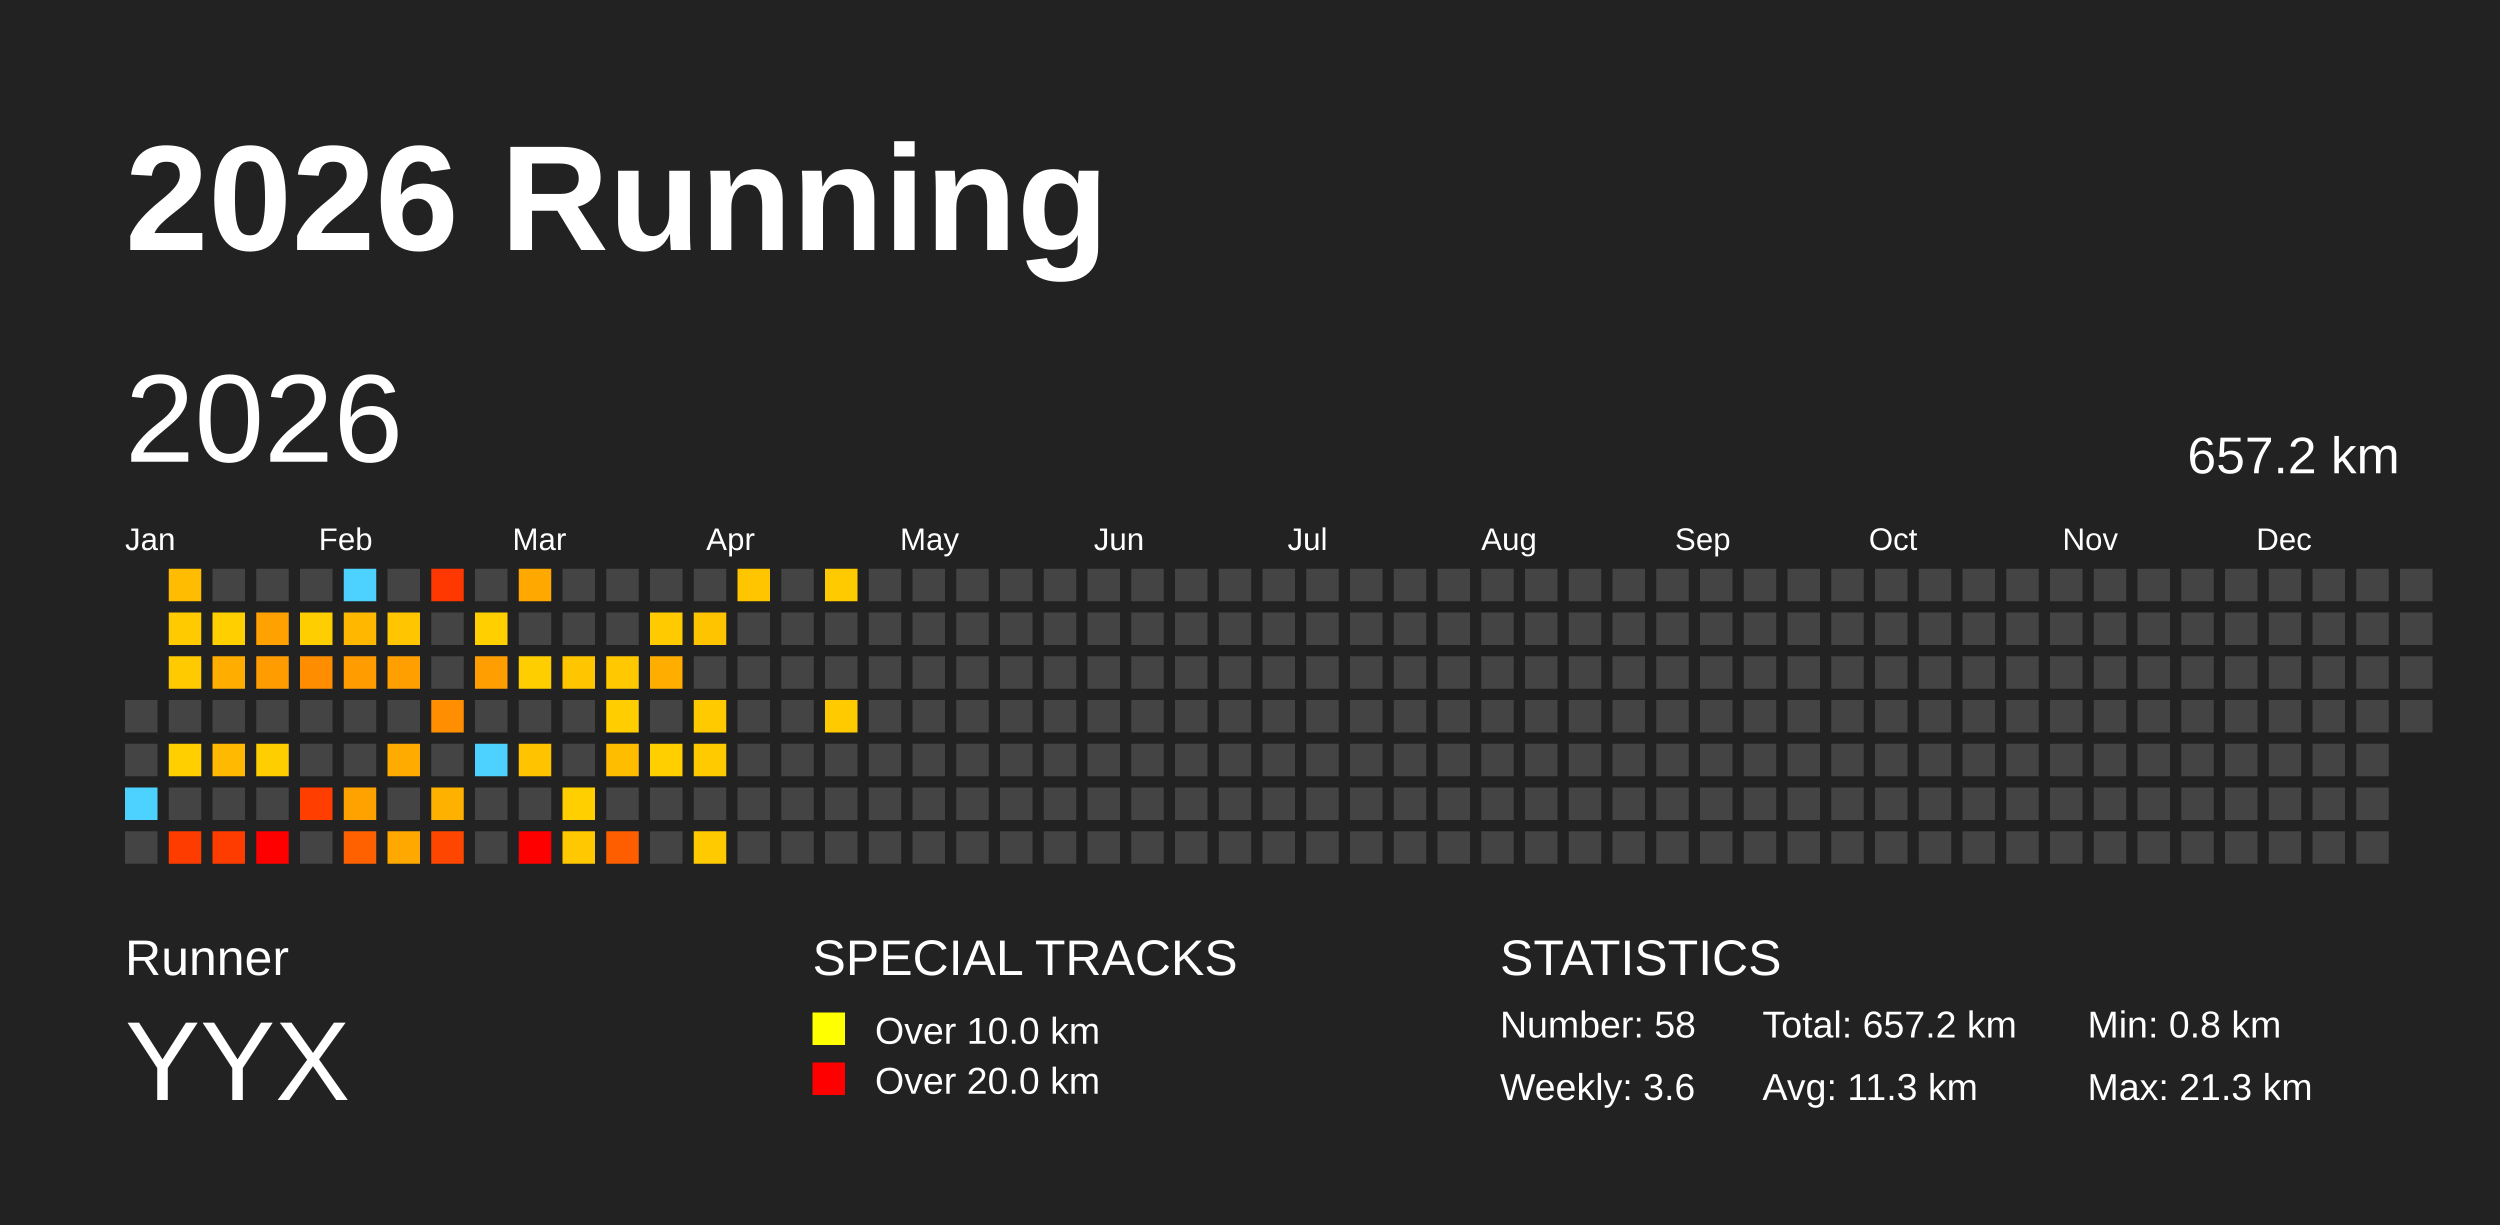
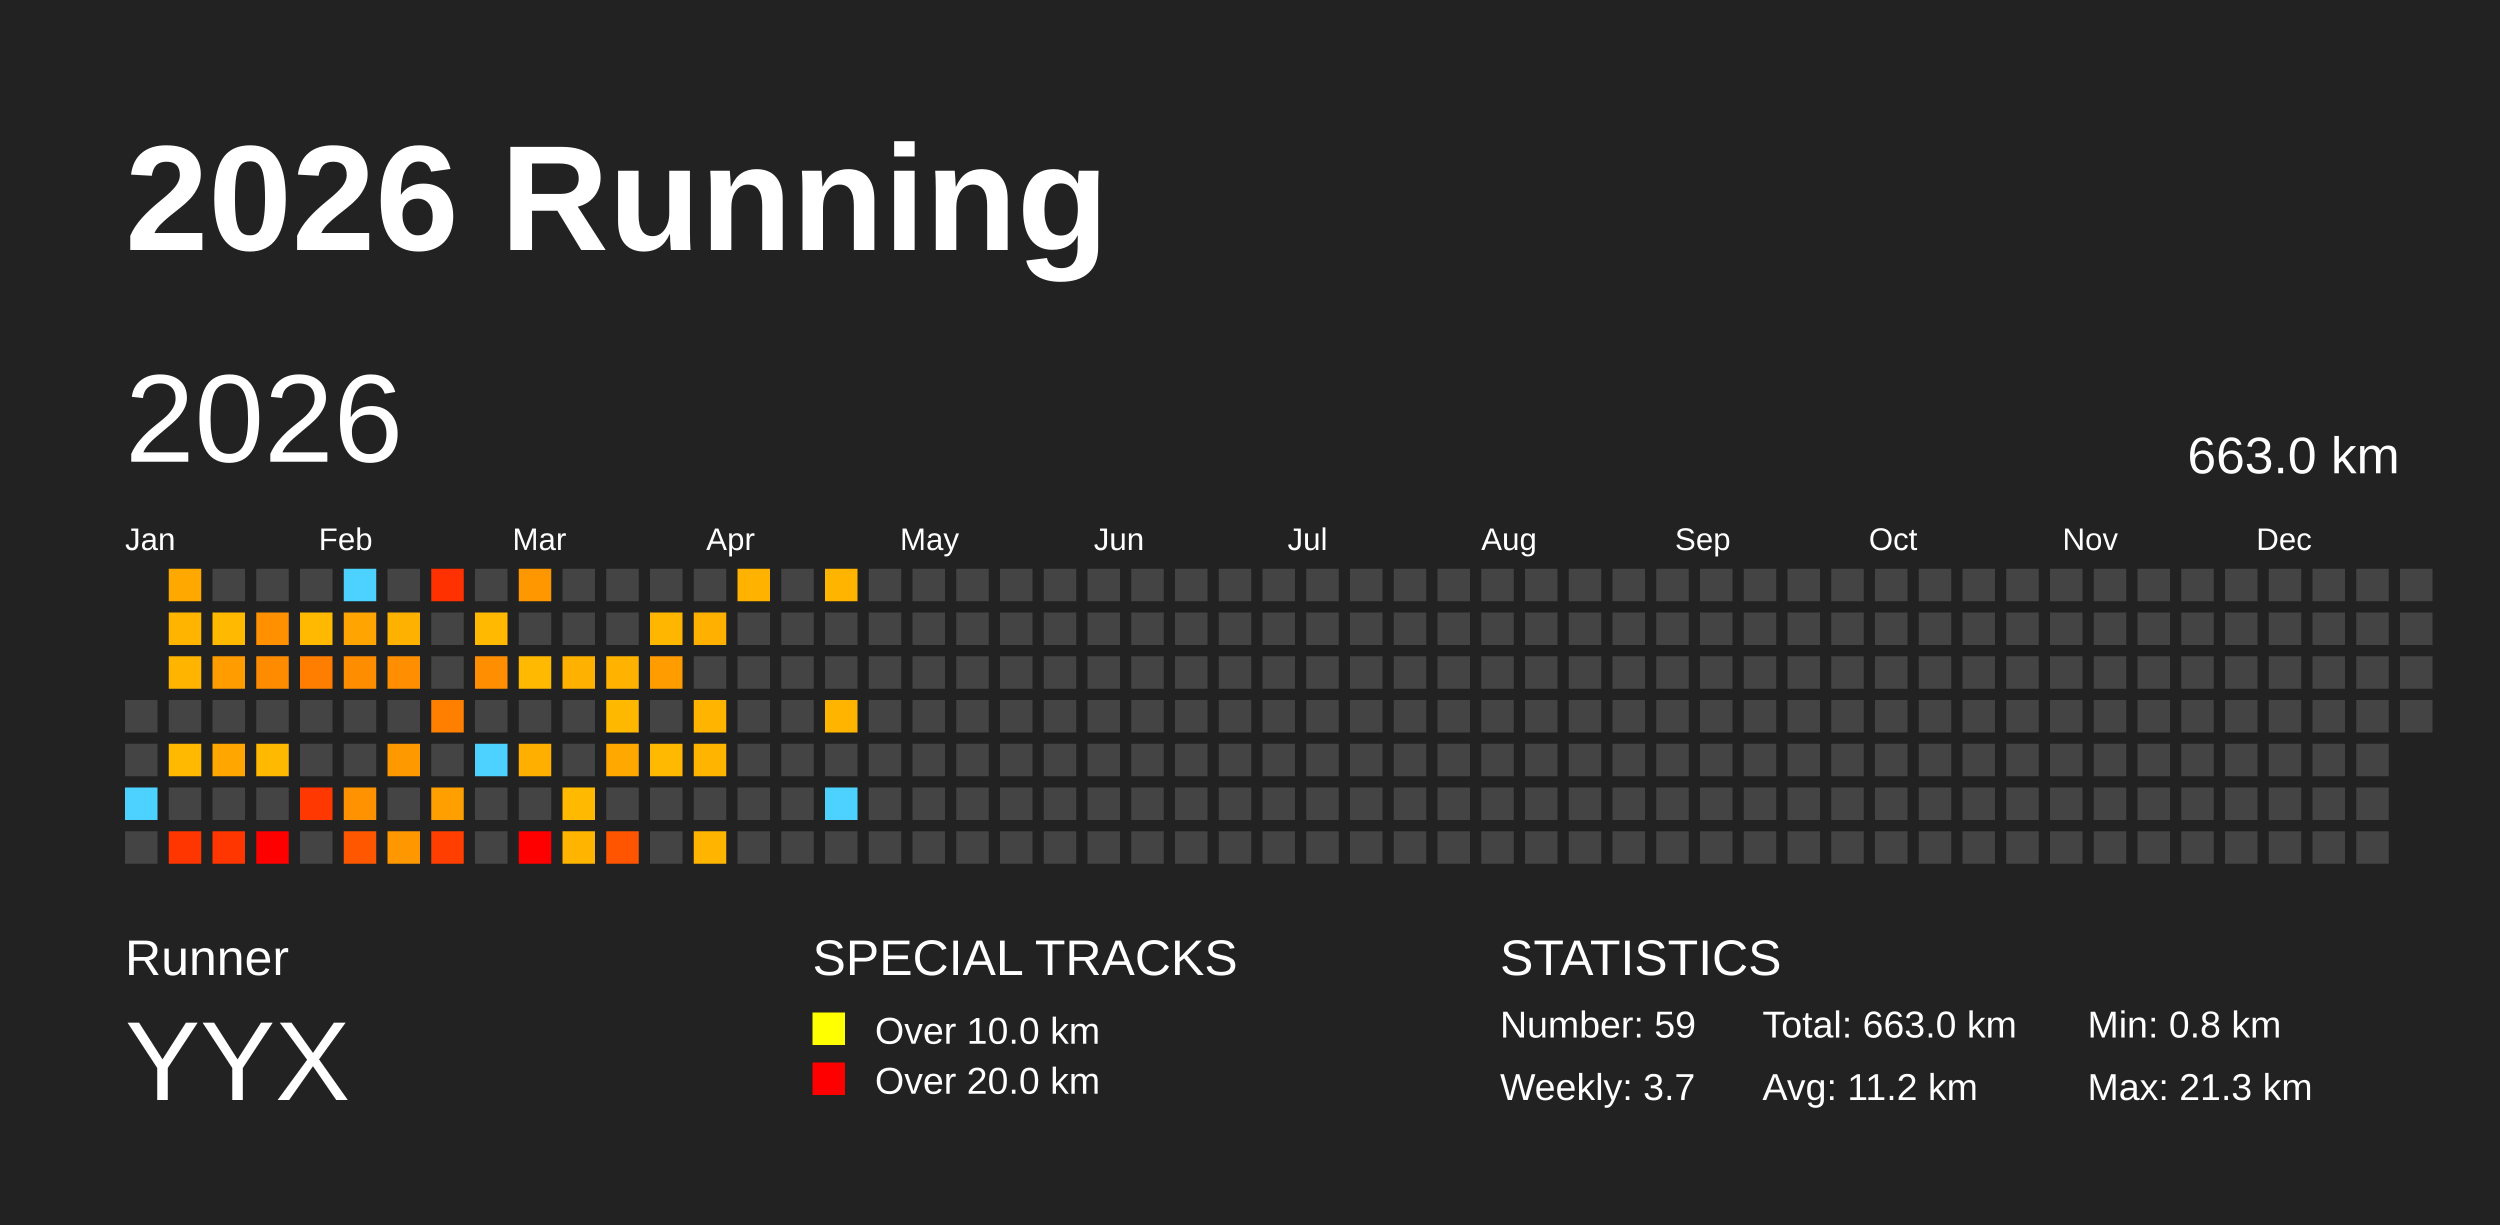
<svg xmlns="http://www.w3.org/2000/svg" baseProfile="full" height="98mm" version="1.1" viewBox="0,0,200,98" width="200mm">
  <defs />
  <rect fill="#222222" height="98" width="200" x="0" y="0" />
  <text fill="#FFFFFF" style="font-size:12px; font-family:Arial; font-weight:bold;" x="10" y="20">2026 Running</text>
  <text fill="#FFFFFF" style="font-size:4px; font-family:Arial" x="10" y="78">Runner</text>
  <text fill="#FFFFFF" style="font-size:9px; font-family:Arial" x="10" y="88">YYX</text>
  <text fill="#FFFFFF" style="font-size:4px; font-family:Arial" x="65" y="78">SPECIAL TRACKS</text>
  <rect fill="yellow" height="2.6" width="2.6" x="65" y="81" />
  <text fill="#FFFFFF" style="font-size:3px; font-family:Arial" x="70" y="83.5">Over 10.0 km</text>
  <rect fill="red" height="2.6" width="2.6" x="65" y="85" />
  <text fill="#FFFFFF" style="font-size:3px; font-family:Arial" x="70" y="87.5">Over 20.0 km</text>
  <text fill="#FFFFFF" style="font-size:4px; font-family:Arial" x="120" y="78">STATISTICS</text>
-   <text fill="#FFFFFF" style="font-size:3px; font-family:Arial" x="120" y="83">Number: 58</text>
-   <text fill="#FFFFFF" style="font-size:3px; font-family:Arial" x="120" y="88">Weekly: 3.6</text>
-   <text fill="#FFFFFF" style="font-size:3px; font-family:Arial" x="141" y="83">Total: 657.2 km</text>
-   <text fill="#FFFFFF" style="font-size:3px; font-family:Arial" x="141" y="88">Avg: 11.3 km</text>
+   <text fill="#FFFFFF" style="font-size:3px; font-family:Arial" x="120" y="83">Number: 59</text>
+   <text fill="#FFFFFF" style="font-size:3px; font-family:Arial" x="120" y="88">Weekly: 3.7</text>
+   <text fill="#FFFFFF" style="font-size:3px; font-family:Arial" x="141" y="83">Total: 663.0 km</text>
+   <text fill="#FFFFFF" style="font-size:3px; font-family:Arial" x="141" y="88">Avg: 11.2 km</text>
  <text fill="#FFFFFF" style="font-size:3px; font-family:Arial" x="167" y="83">Min: 0.8 km</text>
  <text fill="#FFFFFF" style="font-size:3px; font-family:Arial" x="167" y="88">Max: 21.3 km</text>
  <text dominant-baseline="hanging" fill="#FFFFFF" style="font-size:10.0px; font-family:Arial;" x="10" y="30">2026</text>
-   <text dominant-baseline="hanging" fill="#FFFFFF" style="font-size:4.125px; font-family:Arial;" x="175" y="35">657.2 km</text>
+   <text dominant-baseline="hanging" fill="#FFFFFF" style="font-size:4.125px; font-family:Arial;" x="175" y="35">663.0 km</text>
  <text fill="#FFFFFF" style="font-size:2.5px; font-family:Arial" x="10.0" y="44">Jan</text>
  <text fill="#FFFFFF" style="font-size:2.5px; font-family:Arial" x="25.5" y="44">Feb</text>
  <text fill="#FFFFFF" style="font-size:2.5px; font-family:Arial" x="41.0" y="44">Mar</text>
  <text fill="#FFFFFF" style="font-size:2.5px; font-family:Arial" x="56.5" y="44">Apr</text>
  <text fill="#FFFFFF" style="font-size:2.5px; font-family:Arial" x="72.0" y="44">May</text>
  <text fill="#FFFFFF" style="font-size:2.5px; font-family:Arial" x="87.5" y="44">Jun</text>
  <text fill="#FFFFFF" style="font-size:2.5px; font-family:Arial" x="103.0" y="44">Jul</text>
  <text fill="#FFFFFF" style="font-size:2.5px; font-family:Arial" x="118.5" y="44">Aug</text>
  <text fill="#FFFFFF" style="font-size:2.5px; font-family:Arial" x="134.0" y="44">Sep</text>
  <text fill="#FFFFFF" style="font-size:2.5px; font-family:Arial" x="149.5" y="44">Oct</text>
  <text fill="#FFFFFF" style="font-size:2.5px; font-family:Arial" x="165.0" y="44">Nov</text>
  <text fill="#FFFFFF" style="font-size:2.5px; font-family:Arial" x="180.5" y="44">Dec</text>
  <rect fill="#444444" height="2.6" width="2.6" x="10.0" y="56.0" />
  <rect fill="#444444" height="2.6" width="2.6" x="10.0" y="59.5" />
  <rect fill="#4dd2ff" height="2.6" width="2.6" x="10.0" y="63.0" />
  <rect fill="#444444" height="2.6" width="2.6" x="10.0" y="66.5" />
-   <rect fill="#ffbc00" height="2.6" width="2.6" x="13.5" y="45.5" />
-   <rect fill="#ffca00" height="2.6" width="2.6" x="13.5" y="49.0" />
-   <rect fill="#ffca00" height="2.6" width="2.6" x="13.5" y="52.5" />
+   <rect fill="#ffa900" height="2.6" width="2.6" x="13.5" y="45.5" />
+   <rect fill="#ffb500" height="2.6" width="2.6" x="13.5" y="49.0" />
+   <rect fill="#ffb500" height="2.6" width="2.6" x="13.5" y="52.5" />
  <rect fill="#444444" height="2.6" width="2.6" x="13.5" y="56.0" />
-   <rect fill="#ffcf00" height="2.6" width="2.6" x="13.5" y="59.5" />
+   <rect fill="#ffba00" height="2.6" width="2.6" x="13.5" y="59.5" />
  <rect fill="#444444" height="2.6" width="2.6" x="13.5" y="63.0" />
-   <rect fill="#ff3c00" height="2.6" width="2.6" x="13.5" y="66.5" />
+   <rect fill="#ff3600" height="2.6" width="2.6" x="13.5" y="66.5" />
  <rect fill="#444444" height="2.6" width="2.6" x="17.0" y="45.5" />
-   <rect fill="#ffcf00" height="2.6" width="2.6" x="17.0" y="49.0" />
-   <rect fill="#ffae00" height="2.6" width="2.6" x="17.0" y="52.5" />
+   <rect fill="#ffba00" height="2.6" width="2.6" x="17.0" y="49.0" />
+   <rect fill="#ff9c00" height="2.6" width="2.6" x="17.0" y="52.5" />
  <rect fill="#444444" height="2.6" width="2.6" x="17.0" y="56.0" />
-   <rect fill="#ffb900" height="2.6" width="2.6" x="17.0" y="59.5" />
+   <rect fill="#ffa600" height="2.6" width="2.6" x="17.0" y="59.5" />
  <rect fill="#444444" height="2.6" width="2.6" x="17.0" y="63.0" />
-   <rect fill="#ff3c00" height="2.6" width="2.6" x="17.0" y="66.5" />
+   <rect fill="#ff3600" height="2.6" width="2.6" x="17.0" y="66.5" />
  <rect fill="#444444" height="2.6" width="2.6" x="20.5" y="45.5" />
-   <rect fill="#ffa100" height="2.6" width="2.6" x="20.5" y="49.0" />
-   <rect fill="#ff9c00" height="2.6" width="2.6" x="20.5" y="52.5" />
+   <rect fill="#ff9000" height="2.6" width="2.6" x="20.5" y="49.0" />
+   <rect fill="#ff8c00" height="2.6" width="2.6" x="20.5" y="52.5" />
  <rect fill="#444444" height="2.6" width="2.6" x="20.5" y="56.0" />
-   <rect fill="#ffce00" height="2.6" width="2.6" x="20.5" y="59.5" />
+   <rect fill="#ffb900" height="2.6" width="2.6" x="20.5" y="59.5" />
  <rect fill="#444444" height="2.6" width="2.6" x="20.5" y="63.0" />
  <rect fill="red" height="2.6" width="2.6" x="20.5" y="66.5" />
  <rect fill="#444444" height="2.6" width="2.6" x="24.0" y="45.5" />
-   <rect fill="#ffce00" height="2.6" width="2.6" x="24.0" y="49.0" />
-   <rect fill="#ff8d00" height="2.6" width="2.6" x="24.0" y="52.5" />
+   <rect fill="#ffb900" height="2.6" width="2.6" x="24.0" y="49.0" />
+   <rect fill="#ff7e00" height="2.6" width="2.6" x="24.0" y="52.5" />
  <rect fill="#444444" height="2.6" width="2.6" x="24.0" y="56.0" />
  <rect fill="#444444" height="2.6" width="2.6" x="24.0" y="59.5" />
-   <rect fill="#ff3e00" height="2.6" width="2.6" x="24.0" y="63.0" />
+   <rect fill="#ff3700" height="2.6" width="2.6" x="24.0" y="63.0" />
  <rect fill="#444444" height="2.6" width="2.6" x="24.0" y="66.5" />
  <rect fill="#4dd2ff" height="2.6" width="2.6" x="27.5" y="45.5" />
-   <rect fill="#ffb700" height="2.6" width="2.6" x="27.5" y="49.0" />
-   <rect fill="#ff9d00" height="2.6" width="2.6" x="27.5" y="52.5" />
+   <rect fill="#ffa400" height="2.6" width="2.6" x="27.5" y="49.0" />
+   <rect fill="#ff8d00" height="2.6" width="2.6" x="27.5" y="52.5" />
  <rect fill="#444444" height="2.6" width="2.6" x="27.5" y="56.0" />
  <rect fill="#444444" height="2.6" width="2.6" x="27.5" y="59.5" />
-   <rect fill="#ffa200" height="2.6" width="2.6" x="27.5" y="63.0" />
-   <rect fill="#ff6100" height="2.6" width="2.6" x="27.5" y="66.5" />
+   <rect fill="#ff9200" height="2.6" width="2.6" x="27.5" y="63.0" />
+   <rect fill="#ff5700" height="2.6" width="2.6" x="27.5" y="66.5" />
  <rect fill="#444444" height="2.6" width="2.6" x="31.0" y="45.5" />
-   <rect fill="#ffc500" height="2.6" width="2.6" x="31.0" y="49.0" />
-   <rect fill="#ff9f00" height="2.6" width="2.6" x="31.0" y="52.5" />
+   <rect fill="#ffb100" height="2.6" width="2.6" x="31.0" y="49.0" />
+   <rect fill="#ff8e00" height="2.6" width="2.6" x="31.0" y="52.5" />
  <rect fill="#444444" height="2.6" width="2.6" x="31.0" y="56.0" />
-   <rect fill="#ffab00" height="2.6" width="2.6" x="31.0" y="59.5" />
+   <rect fill="#ff9900" height="2.6" width="2.6" x="31.0" y="59.5" />
  <rect fill="#444444" height="2.6" width="2.6" x="31.0" y="63.0" />
-   <rect fill="#ffa900" height="2.6" width="2.6" x="31.0" y="66.5" />
-   <rect fill="#ff3700" height="2.6" width="2.6" x="34.5" y="45.5" />
+   <rect fill="#ff9700" height="2.6" width="2.6" x="31.0" y="66.5" />
+   <rect fill="#ff3100" height="2.6" width="2.6" x="34.5" y="45.5" />
  <rect fill="#444444" height="2.6" width="2.6" x="34.5" y="49.0" />
  <rect fill="#444444" height="2.6" width="2.6" x="34.5" y="52.5" />
-   <rect fill="#ff8e00" height="2.6" width="2.6" x="34.5" y="56.0" />
+   <rect fill="#ff7f00" height="2.6" width="2.6" x="34.5" y="56.0" />
  <rect fill="#444444" height="2.6" width="2.6" x="34.5" y="59.5" />
-   <rect fill="#ffb100" height="2.6" width="2.6" x="34.5" y="63.0" />
-   <rect fill="#ff4600" height="2.6" width="2.6" x="34.5" y="66.5" />
+   <rect fill="#ff9f00" height="2.6" width="2.6" x="34.5" y="63.0" />
+   <rect fill="#ff3e00" height="2.6" width="2.6" x="34.5" y="66.5" />
  <rect fill="#444444" height="2.6" width="2.6" x="38.0" y="45.5" />
-   <rect fill="#ffcf00" height="2.6" width="2.6" x="38.0" y="49.0" />
-   <rect fill="#ff9e00" height="2.6" width="2.6" x="38.0" y="52.5" />
+   <rect fill="#ffb900" height="2.6" width="2.6" x="38.0" y="49.0" />
+   <rect fill="#ff8e00" height="2.6" width="2.6" x="38.0" y="52.5" />
  <rect fill="#444444" height="2.6" width="2.6" x="38.0" y="56.0" />
  <rect fill="#4dd2ff" height="2.6" width="2.6" x="38.0" y="59.5" />
  <rect fill="#444444" height="2.6" width="2.6" x="38.0" y="63.0" />
  <rect fill="#444444" height="2.6" width="2.6" x="38.0" y="66.5" />
-   <rect fill="#ffa800" height="2.6" width="2.6" x="41.5" y="45.5" />
+   <rect fill="#ff9700" height="2.6" width="2.6" x="41.5" y="45.5" />
  <rect fill="#444444" height="2.6" width="2.6" x="41.5" y="49.0" />
-   <rect fill="#ffce00" height="2.6" width="2.6" x="41.5" y="52.5" />
+   <rect fill="#ffb900" height="2.6" width="2.6" x="41.5" y="52.5" />
  <rect fill="#444444" height="2.6" width="2.6" x="41.5" y="56.0" />
-   <rect fill="#ffc300" height="2.6" width="2.6" x="41.5" y="59.5" />
+   <rect fill="#ffaf00" height="2.6" width="2.6" x="41.5" y="59.5" />
  <rect fill="#444444" height="2.6" width="2.6" x="41.5" y="63.0" />
  <rect fill="red" height="2.6" width="2.6" x="41.5" y="66.5" />
  <rect fill="#444444" height="2.6" width="2.6" x="45.0" y="45.5" />
  <rect fill="#444444" height="2.6" width="2.6" x="45.0" y="49.0" />
-   <rect fill="#ffc600" height="2.6" width="2.6" x="45.0" y="52.5" />
+   <rect fill="#ffb100" height="2.6" width="2.6" x="45.0" y="52.5" />
  <rect fill="#444444" height="2.6" width="2.6" x="45.0" y="56.0" />
  <rect fill="#444444" height="2.6" width="2.6" x="45.0" y="59.5" />
-   <rect fill="#ffcf00" height="2.6" width="2.6" x="45.0" y="63.0" />
-   <rect fill="#ffc800" height="2.6" width="2.6" x="45.0" y="66.5" />
+   <rect fill="#ffba00" height="2.6" width="2.6" x="45.0" y="63.0" />
+   <rect fill="#ffb400" height="2.6" width="2.6" x="45.0" y="66.5" />
  <rect fill="#444444" height="2.6" width="2.6" x="48.5" y="45.5" />
  <rect fill="#444444" height="2.6" width="2.6" x="48.5" y="49.0" />
-   <rect fill="#ffc800" height="2.6" width="2.6" x="48.5" y="52.5" />
-   <rect fill="#ffcd00" height="2.6" width="2.6" x="48.5" y="56.0" />
-   <rect fill="#ffbd00" height="2.6" width="2.6" x="48.5" y="59.5" />
+   <rect fill="#ffb300" height="2.6" width="2.6" x="48.5" y="52.5" />
+   <rect fill="#ffb800" height="2.6" width="2.6" x="48.5" y="56.0" />
+   <rect fill="#ffa900" height="2.6" width="2.6" x="48.5" y="59.5" />
  <rect fill="#444444" height="2.6" width="2.6" x="48.5" y="63.0" />
-   <rect fill="#ff5e00" height="2.6" width="2.6" x="48.5" y="66.5" />
+   <rect fill="#ff5500" height="2.6" width="2.6" x="48.5" y="66.5" />
  <rect fill="#444444" height="2.6" width="2.6" x="52.0" y="45.5" />
-   <rect fill="#ffcb00" height="2.6" width="2.6" x="52.0" y="49.0" />
-   <rect fill="#ffae00" height="2.6" width="2.6" x="52.0" y="52.5" />
+   <rect fill="#ffb600" height="2.6" width="2.6" x="52.0" y="49.0" />
+   <rect fill="#ff9c00" height="2.6" width="2.6" x="52.0" y="52.5" />
  <rect fill="#444444" height="2.6" width="2.6" x="52.0" y="56.0" />
-   <rect fill="#ffcf00" height="2.6" width="2.6" x="52.0" y="59.5" />
+   <rect fill="#ffb900" height="2.6" width="2.6" x="52.0" y="59.5" />
  <rect fill="#444444" height="2.6" width="2.6" x="52.0" y="63.0" />
  <rect fill="#444444" height="2.6" width="2.6" x="52.0" y="66.5" />
  <rect fill="#444444" height="2.6" width="2.6" x="55.5" y="45.5" />
-   <rect fill="#ffc400" height="2.6" width="2.6" x="55.5" y="49.0" />
+   <rect fill="#ffb000" height="2.6" width="2.6" x="55.5" y="49.0" />
  <rect fill="#444444" height="2.6" width="2.6" x="55.5" y="52.5" />
-   <rect fill="#ffca00" height="2.6" width="2.6" x="55.5" y="56.0" />
-   <rect fill="#ffca00" height="2.6" width="2.6" x="55.5" y="59.5" />
+   <rect fill="#ffb500" height="2.6" width="2.6" x="55.5" y="56.0" />
+   <rect fill="#ffb500" height="2.6" width="2.6" x="55.5" y="59.5" />
  <rect fill="#444444" height="2.6" width="2.6" x="55.5" y="63.0" />
-   <rect fill="#ffca00" height="2.6" width="2.6" x="55.5" y="66.5" />
-   <rect fill="#ffc600" height="2.6" width="2.6" x="59.0" y="45.5" />
+   <rect fill="#ffb500" height="2.6" width="2.6" x="55.5" y="66.5" />
+   <rect fill="#ffb200" height="2.6" width="2.6" x="59.0" y="45.5" />
  <rect fill="#444444" height="2.6" width="2.6" x="59.0" y="49.0" />
  <rect fill="#444444" height="2.6" width="2.6" x="59.0" y="52.5" />
  <rect fill="#444444" height="2.6" width="2.6" x="59.0" y="56.0" />
  <rect fill="#444444" height="2.6" width="2.6" x="59.0" y="59.5" />
  <rect fill="#444444" height="2.6" width="2.6" x="59.0" y="63.0" />
  <rect fill="#444444" height="2.6" width="2.6" x="59.0" y="66.5" />
  <rect fill="#444444" height="2.6" width="2.6" x="62.5" y="45.5" />
  <rect fill="#444444" height="2.6" width="2.6" x="62.5" y="49.0" />
  <rect fill="#444444" height="2.6" width="2.6" x="62.5" y="52.5" />
  <rect fill="#444444" height="2.6" width="2.6" x="62.5" y="56.0" />
  <rect fill="#444444" height="2.6" width="2.6" x="62.5" y="59.5" />
  <rect fill="#444444" height="2.6" width="2.6" x="62.5" y="63.0" />
  <rect fill="#444444" height="2.6" width="2.6" x="62.5" y="66.5" />
-   <rect fill="#ffca00" height="2.6" width="2.6" x="66.0" y="45.5" />
+   <rect fill="#ffb500" height="2.6" width="2.6" x="66.0" y="45.5" />
  <rect fill="#444444" height="2.6" width="2.6" x="66.0" y="49.0" />
  <rect fill="#444444" height="2.6" width="2.6" x="66.0" y="52.5" />
-   <rect fill="#ffca00" height="2.6" width="2.6" x="66.0" y="56.0" />
+   <rect fill="#ffb500" height="2.6" width="2.6" x="66.0" y="56.0" />
  <rect fill="#444444" height="2.6" width="2.6" x="66.0" y="59.5" />
-   <rect fill="#444444" height="2.6" width="2.6" x="66.0" y="63.0" />
+   <rect fill="#4dd2ff" height="2.6" width="2.6" x="66.0" y="63.0" />
  <rect fill="#444444" height="2.6" width="2.6" x="66.0" y="66.5" />
  <rect fill="#444444" height="2.6" width="2.6" x="69.5" y="45.5" />
  <rect fill="#444444" height="2.6" width="2.6" x="69.5" y="49.0" />
  <rect fill="#444444" height="2.6" width="2.6" x="69.5" y="52.5" />
  <rect fill="#444444" height="2.6" width="2.6" x="69.5" y="56.0" />
  <rect fill="#444444" height="2.6" width="2.6" x="69.5" y="59.5" />
  <rect fill="#444444" height="2.6" width="2.6" x="69.5" y="63.0" />
  <rect fill="#444444" height="2.6" width="2.6" x="69.5" y="66.5" />
  <rect fill="#444444" height="2.6" width="2.6" x="73.0" y="45.5" />
  <rect fill="#444444" height="2.6" width="2.6" x="73.0" y="49.0" />
  <rect fill="#444444" height="2.6" width="2.6" x="73.0" y="52.5" />
  <rect fill="#444444" height="2.6" width="2.6" x="73.0" y="56.0" />
  <rect fill="#444444" height="2.6" width="2.6" x="73.0" y="59.5" />
  <rect fill="#444444" height="2.6" width="2.6" x="73.0" y="63.0" />
  <rect fill="#444444" height="2.6" width="2.6" x="73.0" y="66.5" />
  <rect fill="#444444" height="2.6" width="2.6" x="76.5" y="45.5" />
  <rect fill="#444444" height="2.6" width="2.6" x="76.5" y="49.0" />
  <rect fill="#444444" height="2.6" width="2.6" x="76.5" y="52.5" />
  <rect fill="#444444" height="2.6" width="2.6" x="76.5" y="56.0" />
  <rect fill="#444444" height="2.6" width="2.6" x="76.5" y="59.5" />
  <rect fill="#444444" height="2.6" width="2.6" x="76.5" y="63.0" />
  <rect fill="#444444" height="2.6" width="2.6" x="76.5" y="66.5" />
  <rect fill="#444444" height="2.6" width="2.6" x="80.0" y="45.5" />
  <rect fill="#444444" height="2.6" width="2.6" x="80.0" y="49.0" />
  <rect fill="#444444" height="2.6" width="2.6" x="80.0" y="52.5" />
  <rect fill="#444444" height="2.6" width="2.6" x="80.0" y="56.0" />
  <rect fill="#444444" height="2.6" width="2.6" x="80.0" y="59.5" />
  <rect fill="#444444" height="2.6" width="2.6" x="80.0" y="63.0" />
  <rect fill="#444444" height="2.6" width="2.6" x="80.0" y="66.5" />
  <rect fill="#444444" height="2.6" width="2.6" x="83.5" y="45.5" />
  <rect fill="#444444" height="2.6" width="2.6" x="83.5" y="49.0" />
  <rect fill="#444444" height="2.6" width="2.6" x="83.5" y="52.5" />
  <rect fill="#444444" height="2.6" width="2.6" x="83.5" y="56.0" />
  <rect fill="#444444" height="2.6" width="2.6" x="83.5" y="59.5" />
  <rect fill="#444444" height="2.6" width="2.6" x="83.5" y="63.0" />
  <rect fill="#444444" height="2.6" width="2.6" x="83.5" y="66.5" />
  <rect fill="#444444" height="2.6" width="2.6" x="87.0" y="45.5" />
  <rect fill="#444444" height="2.6" width="2.6" x="87.0" y="49.0" />
  <rect fill="#444444" height="2.6" width="2.6" x="87.0" y="52.5" />
  <rect fill="#444444" height="2.6" width="2.6" x="87.0" y="56.0" />
  <rect fill="#444444" height="2.6" width="2.6" x="87.0" y="59.5" />
  <rect fill="#444444" height="2.6" width="2.6" x="87.0" y="63.0" />
  <rect fill="#444444" height="2.6" width="2.6" x="87.0" y="66.5" />
  <rect fill="#444444" height="2.6" width="2.6" x="90.5" y="45.5" />
  <rect fill="#444444" height="2.6" width="2.6" x="90.5" y="49.0" />
  <rect fill="#444444" height="2.6" width="2.6" x="90.5" y="52.5" />
  <rect fill="#444444" height="2.6" width="2.6" x="90.5" y="56.0" />
  <rect fill="#444444" height="2.6" width="2.6" x="90.5" y="59.5" />
  <rect fill="#444444" height="2.6" width="2.6" x="90.5" y="63.0" />
  <rect fill="#444444" height="2.6" width="2.6" x="90.5" y="66.5" />
  <rect fill="#444444" height="2.6" width="2.6" x="94.0" y="45.5" />
  <rect fill="#444444" height="2.6" width="2.6" x="94.0" y="49.0" />
  <rect fill="#444444" height="2.6" width="2.6" x="94.0" y="52.5" />
  <rect fill="#444444" height="2.6" width="2.6" x="94.0" y="56.0" />
  <rect fill="#444444" height="2.6" width="2.6" x="94.0" y="59.5" />
  <rect fill="#444444" height="2.6" width="2.6" x="94.0" y="63.0" />
  <rect fill="#444444" height="2.6" width="2.6" x="94.0" y="66.5" />
  <rect fill="#444444" height="2.6" width="2.6" x="97.5" y="45.5" />
  <rect fill="#444444" height="2.6" width="2.6" x="97.5" y="49.0" />
  <rect fill="#444444" height="2.6" width="2.6" x="97.5" y="52.5" />
  <rect fill="#444444" height="2.6" width="2.6" x="97.5" y="56.0" />
  <rect fill="#444444" height="2.6" width="2.6" x="97.5" y="59.5" />
  <rect fill="#444444" height="2.6" width="2.6" x="97.5" y="63.0" />
  <rect fill="#444444" height="2.6" width="2.6" x="97.5" y="66.5" />
  <rect fill="#444444" height="2.6" width="2.6" x="101.0" y="45.5" />
  <rect fill="#444444" height="2.6" width="2.6" x="101.0" y="49.0" />
  <rect fill="#444444" height="2.6" width="2.6" x="101.0" y="52.5" />
  <rect fill="#444444" height="2.6" width="2.6" x="101.0" y="56.0" />
  <rect fill="#444444" height="2.6" width="2.6" x="101.0" y="59.5" />
  <rect fill="#444444" height="2.6" width="2.6" x="101.0" y="63.0" />
  <rect fill="#444444" height="2.6" width="2.6" x="101.0" y="66.5" />
  <rect fill="#444444" height="2.6" width="2.6" x="104.5" y="45.5" />
  <rect fill="#444444" height="2.6" width="2.6" x="104.5" y="49.0" />
  <rect fill="#444444" height="2.6" width="2.6" x="104.5" y="52.5" />
  <rect fill="#444444" height="2.6" width="2.6" x="104.5" y="56.0" />
  <rect fill="#444444" height="2.6" width="2.6" x="104.5" y="59.5" />
  <rect fill="#444444" height="2.6" width="2.6" x="104.5" y="63.0" />
  <rect fill="#444444" height="2.6" width="2.6" x="104.5" y="66.5" />
  <rect fill="#444444" height="2.6" width="2.6" x="108.0" y="45.5" />
  <rect fill="#444444" height="2.6" width="2.6" x="108.0" y="49.0" />
  <rect fill="#444444" height="2.6" width="2.6" x="108.0" y="52.5" />
  <rect fill="#444444" height="2.6" width="2.6" x="108.0" y="56.0" />
  <rect fill="#444444" height="2.6" width="2.6" x="108.0" y="59.5" />
  <rect fill="#444444" height="2.6" width="2.6" x="108.0" y="63.0" />
  <rect fill="#444444" height="2.6" width="2.6" x="108.0" y="66.5" />
  <rect fill="#444444" height="2.6" width="2.6" x="111.5" y="45.5" />
  <rect fill="#444444" height="2.6" width="2.6" x="111.5" y="49.0" />
  <rect fill="#444444" height="2.6" width="2.6" x="111.5" y="52.5" />
  <rect fill="#444444" height="2.6" width="2.6" x="111.5" y="56.0" />
  <rect fill="#444444" height="2.6" width="2.6" x="111.5" y="59.5" />
  <rect fill="#444444" height="2.6" width="2.6" x="111.5" y="63.0" />
  <rect fill="#444444" height="2.6" width="2.6" x="111.5" y="66.5" />
  <rect fill="#444444" height="2.6" width="2.6" x="115.0" y="45.5" />
  <rect fill="#444444" height="2.6" width="2.6" x="115.0" y="49.0" />
  <rect fill="#444444" height="2.6" width="2.6" x="115.0" y="52.5" />
  <rect fill="#444444" height="2.6" width="2.6" x="115.0" y="56.0" />
  <rect fill="#444444" height="2.6" width="2.6" x="115.0" y="59.5" />
  <rect fill="#444444" height="2.6" width="2.6" x="115.0" y="63.0" />
  <rect fill="#444444" height="2.6" width="2.6" x="115.0" y="66.5" />
  <rect fill="#444444" height="2.6" width="2.6" x="118.5" y="45.5" />
  <rect fill="#444444" height="2.6" width="2.6" x="118.5" y="49.0" />
  <rect fill="#444444" height="2.6" width="2.6" x="118.5" y="52.5" />
  <rect fill="#444444" height="2.6" width="2.6" x="118.5" y="56.0" />
  <rect fill="#444444" height="2.6" width="2.6" x="118.5" y="59.5" />
  <rect fill="#444444" height="2.6" width="2.6" x="118.5" y="63.0" />
  <rect fill="#444444" height="2.6" width="2.6" x="118.5" y="66.5" />
  <rect fill="#444444" height="2.6" width="2.6" x="122.0" y="45.5" />
  <rect fill="#444444" height="2.6" width="2.6" x="122.0" y="49.0" />
  <rect fill="#444444" height="2.6" width="2.6" x="122.0" y="52.5" />
  <rect fill="#444444" height="2.6" width="2.6" x="122.0" y="56.0" />
  <rect fill="#444444" height="2.6" width="2.6" x="122.0" y="59.5" />
  <rect fill="#444444" height="2.6" width="2.6" x="122.0" y="63.0" />
  <rect fill="#444444" height="2.6" width="2.6" x="122.0" y="66.5" />
  <rect fill="#444444" height="2.6" width="2.6" x="125.5" y="45.5" />
  <rect fill="#444444" height="2.6" width="2.6" x="125.5" y="49.0" />
  <rect fill="#444444" height="2.6" width="2.6" x="125.5" y="52.5" />
  <rect fill="#444444" height="2.6" width="2.6" x="125.5" y="56.0" />
  <rect fill="#444444" height="2.6" width="2.6" x="125.5" y="59.5" />
  <rect fill="#444444" height="2.6" width="2.6" x="125.5" y="63.0" />
  <rect fill="#444444" height="2.6" width="2.6" x="125.5" y="66.5" />
  <rect fill="#444444" height="2.6" width="2.6" x="129.0" y="45.5" />
  <rect fill="#444444" height="2.6" width="2.6" x="129.0" y="49.0" />
  <rect fill="#444444" height="2.6" width="2.6" x="129.0" y="52.5" />
  <rect fill="#444444" height="2.6" width="2.6" x="129.0" y="56.0" />
  <rect fill="#444444" height="2.6" width="2.6" x="129.0" y="59.5" />
  <rect fill="#444444" height="2.6" width="2.6" x="129.0" y="63.0" />
  <rect fill="#444444" height="2.6" width="2.6" x="129.0" y="66.5" />
  <rect fill="#444444" height="2.6" width="2.6" x="132.5" y="45.5" />
  <rect fill="#444444" height="2.6" width="2.6" x="132.5" y="49.0" />
  <rect fill="#444444" height="2.6" width="2.6" x="132.5" y="52.5" />
  <rect fill="#444444" height="2.6" width="2.6" x="132.5" y="56.0" />
  <rect fill="#444444" height="2.6" width="2.6" x="132.5" y="59.5" />
  <rect fill="#444444" height="2.6" width="2.6" x="132.5" y="63.0" />
  <rect fill="#444444" height="2.6" width="2.6" x="132.5" y="66.5" />
  <rect fill="#444444" height="2.6" width="2.6" x="136.0" y="45.5" />
  <rect fill="#444444" height="2.6" width="2.6" x="136.0" y="49.0" />
  <rect fill="#444444" height="2.6" width="2.6" x="136.0" y="52.5" />
  <rect fill="#444444" height="2.6" width="2.6" x="136.0" y="56.0" />
  <rect fill="#444444" height="2.6" width="2.6" x="136.0" y="59.5" />
  <rect fill="#444444" height="2.6" width="2.6" x="136.0" y="63.0" />
  <rect fill="#444444" height="2.6" width="2.6" x="136.0" y="66.5" />
  <rect fill="#444444" height="2.6" width="2.6" x="139.5" y="45.5" />
  <rect fill="#444444" height="2.6" width="2.6" x="139.5" y="49.0" />
  <rect fill="#444444" height="2.6" width="2.6" x="139.5" y="52.5" />
  <rect fill="#444444" height="2.6" width="2.6" x="139.5" y="56.0" />
  <rect fill="#444444" height="2.6" width="2.6" x="139.5" y="59.5" />
  <rect fill="#444444" height="2.6" width="2.6" x="139.5" y="63.0" />
  <rect fill="#444444" height="2.6" width="2.6" x="139.5" y="66.5" />
  <rect fill="#444444" height="2.6" width="2.6" x="143.0" y="45.5" />
  <rect fill="#444444" height="2.6" width="2.6" x="143.0" y="49.0" />
  <rect fill="#444444" height="2.6" width="2.6" x="143.0" y="52.5" />
  <rect fill="#444444" height="2.6" width="2.6" x="143.0" y="56.0" />
  <rect fill="#444444" height="2.6" width="2.6" x="143.0" y="59.5" />
  <rect fill="#444444" height="2.6" width="2.6" x="143.0" y="63.0" />
  <rect fill="#444444" height="2.6" width="2.6" x="143.0" y="66.5" />
  <rect fill="#444444" height="2.6" width="2.6" x="146.5" y="45.5" />
  <rect fill="#444444" height="2.6" width="2.6" x="146.5" y="49.0" />
  <rect fill="#444444" height="2.6" width="2.6" x="146.5" y="52.5" />
  <rect fill="#444444" height="2.6" width="2.6" x="146.5" y="56.0" />
  <rect fill="#444444" height="2.6" width="2.6" x="146.5" y="59.5" />
  <rect fill="#444444" height="2.6" width="2.6" x="146.5" y="63.0" />
  <rect fill="#444444" height="2.6" width="2.6" x="146.5" y="66.5" />
  <rect fill="#444444" height="2.6" width="2.6" x="150.0" y="45.5" />
  <rect fill="#444444" height="2.6" width="2.6" x="150.0" y="49.0" />
  <rect fill="#444444" height="2.6" width="2.6" x="150.0" y="52.5" />
  <rect fill="#444444" height="2.6" width="2.6" x="150.0" y="56.0" />
  <rect fill="#444444" height="2.6" width="2.6" x="150.0" y="59.5" />
  <rect fill="#444444" height="2.6" width="2.6" x="150.0" y="63.0" />
  <rect fill="#444444" height="2.6" width="2.6" x="150.0" y="66.5" />
  <rect fill="#444444" height="2.6" width="2.6" x="153.5" y="45.5" />
  <rect fill="#444444" height="2.6" width="2.6" x="153.5" y="49.0" />
  <rect fill="#444444" height="2.6" width="2.6" x="153.5" y="52.5" />
  <rect fill="#444444" height="2.6" width="2.6" x="153.5" y="56.0" />
  <rect fill="#444444" height="2.6" width="2.6" x="153.5" y="59.5" />
  <rect fill="#444444" height="2.6" width="2.6" x="153.5" y="63.0" />
  <rect fill="#444444" height="2.6" width="2.6" x="153.5" y="66.5" />
  <rect fill="#444444" height="2.6" width="2.6" x="157.0" y="45.5" />
  <rect fill="#444444" height="2.6" width="2.6" x="157.0" y="49.0" />
  <rect fill="#444444" height="2.6" width="2.6" x="157.0" y="52.5" />
  <rect fill="#444444" height="2.6" width="2.6" x="157.0" y="56.0" />
  <rect fill="#444444" height="2.6" width="2.6" x="157.0" y="59.5" />
  <rect fill="#444444" height="2.6" width="2.6" x="157.0" y="63.0" />
  <rect fill="#444444" height="2.6" width="2.6" x="157.0" y="66.5" />
  <rect fill="#444444" height="2.6" width="2.6" x="160.5" y="45.5" />
  <rect fill="#444444" height="2.6" width="2.6" x="160.5" y="49.0" />
  <rect fill="#444444" height="2.6" width="2.6" x="160.5" y="52.5" />
  <rect fill="#444444" height="2.6" width="2.6" x="160.5" y="56.0" />
  <rect fill="#444444" height="2.6" width="2.6" x="160.5" y="59.5" />
  <rect fill="#444444" height="2.6" width="2.6" x="160.5" y="63.0" />
  <rect fill="#444444" height="2.6" width="2.6" x="160.5" y="66.5" />
  <rect fill="#444444" height="2.6" width="2.6" x="164.0" y="45.5" />
  <rect fill="#444444" height="2.6" width="2.6" x="164.0" y="49.0" />
  <rect fill="#444444" height="2.6" width="2.6" x="164.0" y="52.5" />
  <rect fill="#444444" height="2.6" width="2.6" x="164.0" y="56.0" />
  <rect fill="#444444" height="2.6" width="2.6" x="164.0" y="59.5" />
  <rect fill="#444444" height="2.6" width="2.6" x="164.0" y="63.0" />
  <rect fill="#444444" height="2.6" width="2.6" x="164.0" y="66.5" />
  <rect fill="#444444" height="2.6" width="2.6" x="167.5" y="45.5" />
  <rect fill="#444444" height="2.6" width="2.6" x="167.5" y="49.0" />
  <rect fill="#444444" height="2.6" width="2.6" x="167.5" y="52.5" />
  <rect fill="#444444" height="2.6" width="2.6" x="167.5" y="56.0" />
  <rect fill="#444444" height="2.6" width="2.6" x="167.5" y="59.5" />
  <rect fill="#444444" height="2.6" width="2.6" x="167.5" y="63.0" />
  <rect fill="#444444" height="2.6" width="2.6" x="167.5" y="66.5" />
  <rect fill="#444444" height="2.6" width="2.6" x="171.0" y="45.5" />
  <rect fill="#444444" height="2.6" width="2.6" x="171.0" y="49.0" />
  <rect fill="#444444" height="2.6" width="2.6" x="171.0" y="52.5" />
  <rect fill="#444444" height="2.6" width="2.6" x="171.0" y="56.0" />
  <rect fill="#444444" height="2.6" width="2.6" x="171.0" y="59.5" />
  <rect fill="#444444" height="2.6" width="2.6" x="171.0" y="63.0" />
  <rect fill="#444444" height="2.6" width="2.6" x="171.0" y="66.5" />
  <rect fill="#444444" height="2.6" width="2.6" x="174.5" y="45.5" />
  <rect fill="#444444" height="2.6" width="2.6" x="174.5" y="49.0" />
  <rect fill="#444444" height="2.6" width="2.6" x="174.5" y="52.5" />
  <rect fill="#444444" height="2.6" width="2.6" x="174.5" y="56.0" />
  <rect fill="#444444" height="2.6" width="2.6" x="174.5" y="59.5" />
  <rect fill="#444444" height="2.6" width="2.6" x="174.5" y="63.0" />
  <rect fill="#444444" height="2.6" width="2.6" x="174.5" y="66.5" />
  <rect fill="#444444" height="2.6" width="2.6" x="178.0" y="45.5" />
  <rect fill="#444444" height="2.6" width="2.6" x="178.0" y="49.0" />
  <rect fill="#444444" height="2.6" width="2.6" x="178.0" y="52.5" />
  <rect fill="#444444" height="2.6" width="2.6" x="178.0" y="56.0" />
  <rect fill="#444444" height="2.6" width="2.6" x="178.0" y="59.5" />
  <rect fill="#444444" height="2.6" width="2.6" x="178.0" y="63.0" />
  <rect fill="#444444" height="2.6" width="2.6" x="178.0" y="66.5" />
  <rect fill="#444444" height="2.6" width="2.6" x="181.5" y="45.5" />
  <rect fill="#444444" height="2.6" width="2.6" x="181.5" y="49.0" />
  <rect fill="#444444" height="2.6" width="2.6" x="181.5" y="52.5" />
  <rect fill="#444444" height="2.6" width="2.6" x="181.5" y="56.0" />
  <rect fill="#444444" height="2.6" width="2.6" x="181.5" y="59.5" />
  <rect fill="#444444" height="2.6" width="2.6" x="181.5" y="63.0" />
  <rect fill="#444444" height="2.6" width="2.6" x="181.5" y="66.5" />
  <rect fill="#444444" height="2.6" width="2.6" x="185.0" y="45.5" />
  <rect fill="#444444" height="2.6" width="2.6" x="185.0" y="49.0" />
  <rect fill="#444444" height="2.6" width="2.6" x="185.0" y="52.5" />
  <rect fill="#444444" height="2.6" width="2.6" x="185.0" y="56.0" />
  <rect fill="#444444" height="2.6" width="2.6" x="185.0" y="59.5" />
  <rect fill="#444444" height="2.6" width="2.6" x="185.0" y="63.0" />
  <rect fill="#444444" height="2.6" width="2.6" x="185.0" y="66.5" />
  <rect fill="#444444" height="2.6" width="2.6" x="188.5" y="45.5" />
  <rect fill="#444444" height="2.6" width="2.6" x="188.5" y="49.0" />
  <rect fill="#444444" height="2.6" width="2.6" x="188.5" y="52.5" />
  <rect fill="#444444" height="2.6" width="2.6" x="188.5" y="56.0" />
  <rect fill="#444444" height="2.6" width="2.6" x="188.5" y="59.5" />
  <rect fill="#444444" height="2.6" width="2.6" x="188.5" y="63.0" />
  <rect fill="#444444" height="2.6" width="2.6" x="188.5" y="66.5" />
  <rect fill="#444444" height="2.6" width="2.6" x="192.0" y="45.5" />
  <rect fill="#444444" height="2.6" width="2.6" x="192.0" y="49.0" />
  <rect fill="#444444" height="2.6" width="2.6" x="192.0" y="52.5" />
  <rect fill="#444444" height="2.6" width="2.6" x="192.0" y="56.0" />
</svg>
